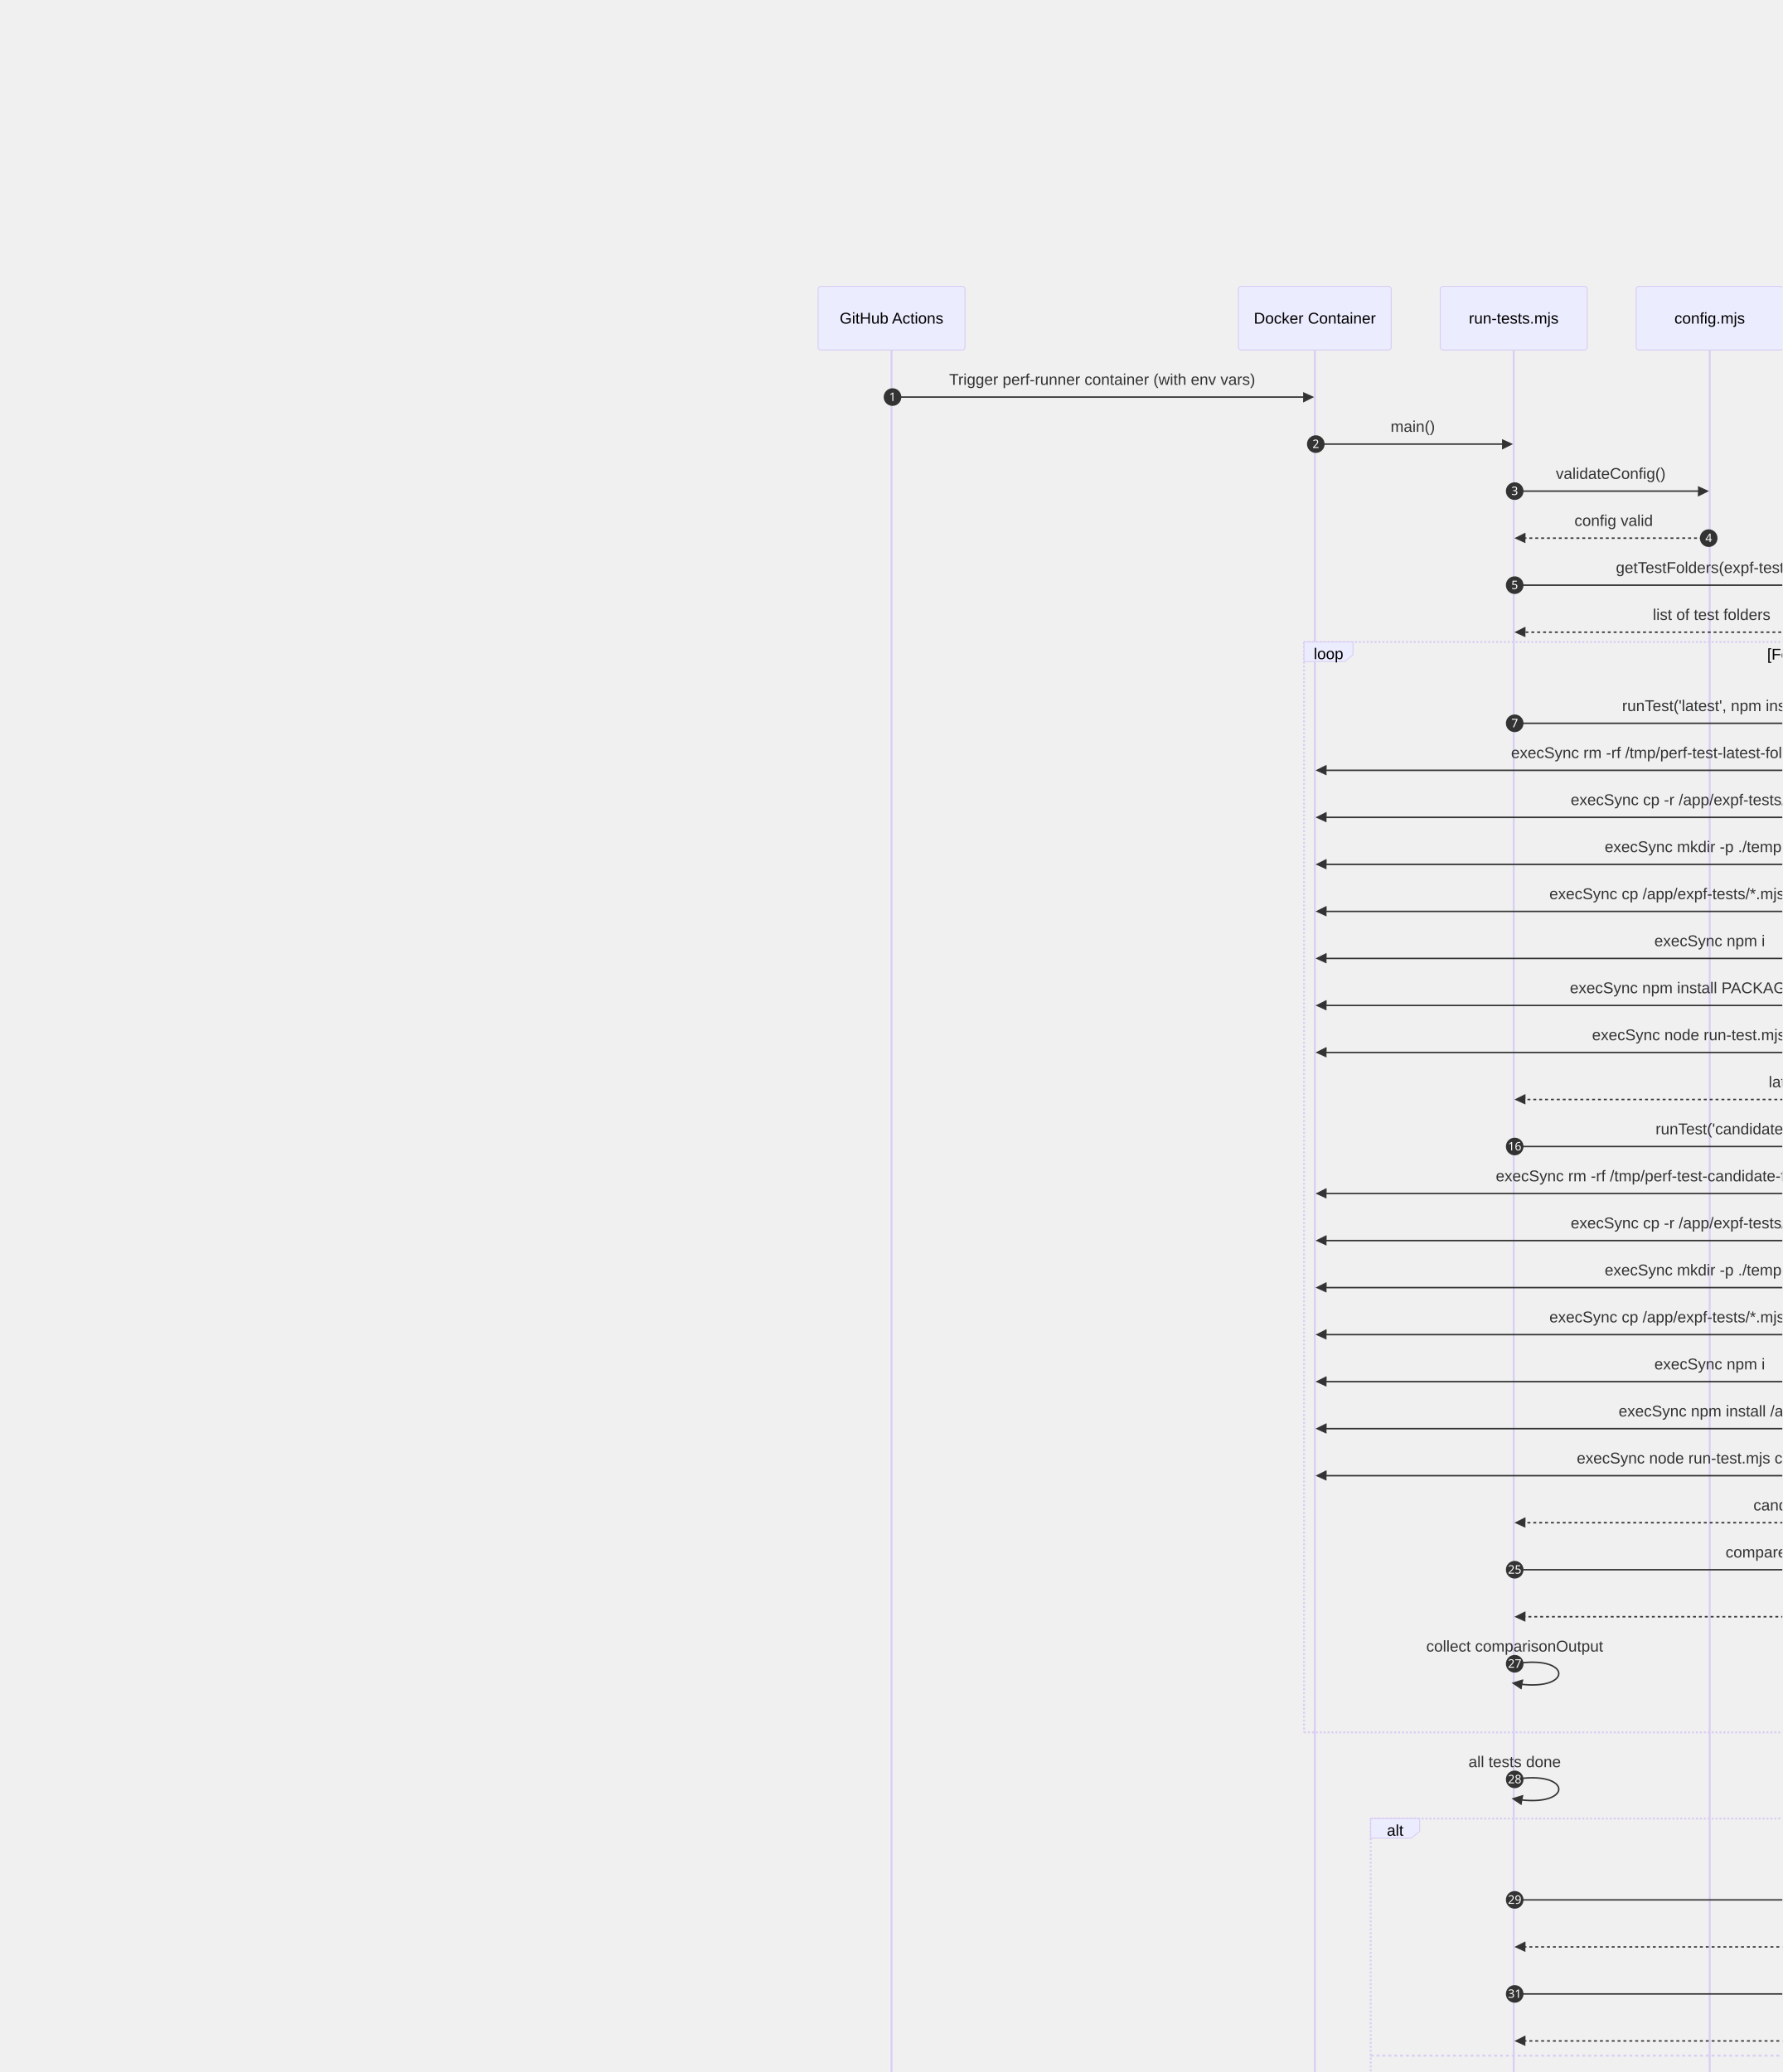
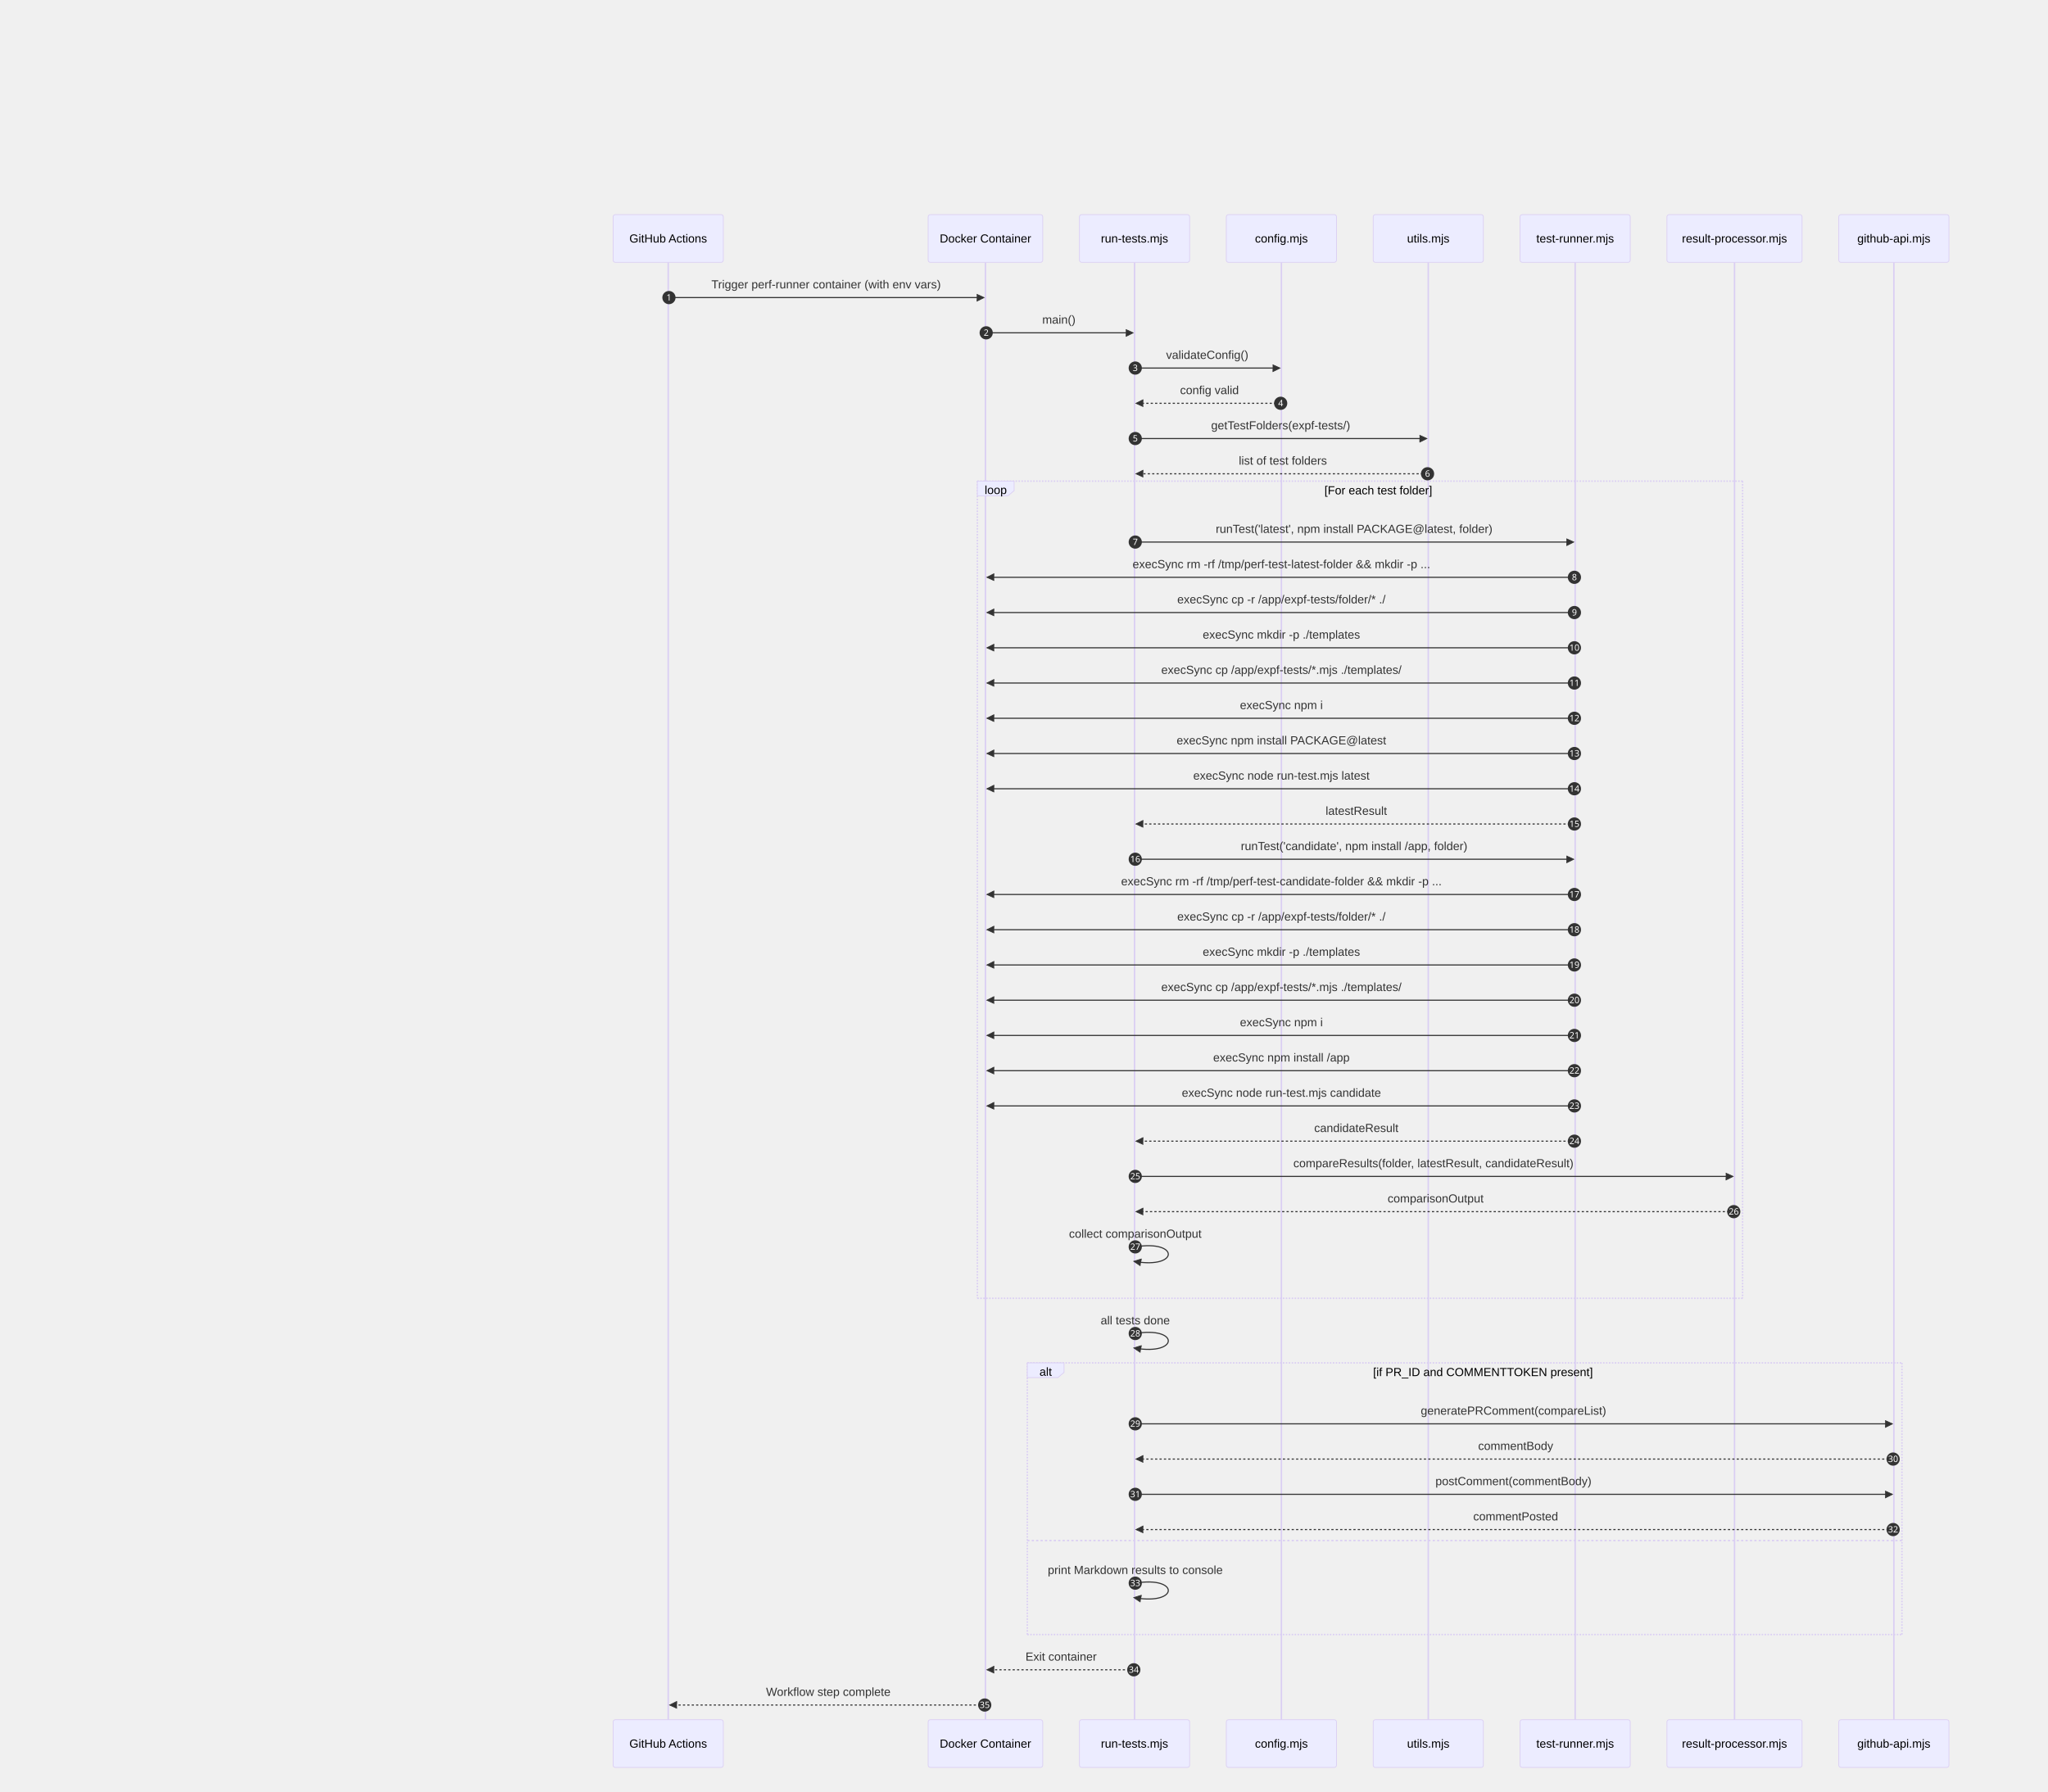
- <svg xmlns="http://www.w3.org/2000/svg" id="graph-15" width="100%" style="overflow: hidden; max-width: 100%; touch-action: none; user-select: none; -webkit-user-drag: none; -webkit-tap-highlight-color: rgba(0, 0, 0, 0);" role="graphics-document document" aria-roledescription="sequence" height="100%">
+ <svg xmlns="http://www.w3.org/2000/svg" id="graph-15" width="800px" style="overflow: hidden; max-width: 100%; touch-action: none; user-select: none; -webkit-user-drag: none; -webkit-tap-highlight-color: rgba(0, 0, 0, 0);" role="graphics-document document" aria-roledescription="sequence" height="700px">
  <defs>
    <symbol id="computer" width="24" height="24">
      <path transform="scale(.5)" d="M2 2v13h20v-13h-20zm18 11h-16v-9h16v9zm-10.228 6l.466-1h3.524l.467 1h-4.457zm14.228 3h-24l2-6h2.104l-1.33 4h18.45l-1.297-4h2.073l2 6zm-5-10h-14v-7h14v7z" />
    </symbol>
  </defs>
  <defs>
    <symbol id="database" fill-rule="evenodd" clip-rule="evenodd">
      <path transform="scale(.5)" d="M12.258.001l.256.004.255.005.253.008.251.01.249.012.247.015.246.016.242.019.241.02.239.023.236.024.233.027.231.028.229.031.225.032.223.034.22.036.217.038.214.04.211.041.208.043.205.045.201.046.198.048.194.05.191.051.187.053.183.054.18.056.175.057.172.059.168.06.163.061.16.063.155.064.15.066.074.033.073.033.071.034.07.034.069.035.068.035.067.035.066.035.064.036.064.036.062.036.06.036.06.037.058.037.058.037.055.038.055.038.053.038.052.038.051.039.05.039.048.039.047.039.045.04.044.04.043.04.041.04.04.041.039.041.037.041.036.041.034.041.033.042.032.042.03.042.029.042.027.042.026.043.024.043.023.043.021.043.02.043.018.044.017.043.015.044.013.044.012.044.011.045.009.044.007.045.006.045.004.045.002.045.001.045v17l-.001.045-.002.045-.004.045-.006.045-.007.045-.009.044-.011.045-.012.044-.013.044-.015.044-.017.043-.018.044-.02.043-.021.043-.023.043-.024.043-.026.043-.027.042-.029.042-.03.042-.032.042-.033.042-.034.041-.036.041-.037.041-.039.041-.04.041-.041.04-.043.04-.044.04-.045.04-.047.039-.048.039-.05.039-.051.039-.052.038-.053.038-.055.038-.055.038-.058.037-.058.037-.06.037-.06.036-.062.036-.064.036-.064.036-.066.035-.067.035-.068.035-.069.035-.07.034-.071.034-.073.033-.074.033-.15.066-.155.064-.16.063-.163.061-.168.06-.172.059-.175.057-.18.056-.183.054-.187.053-.191.051-.194.05-.198.048-.201.046-.205.045-.208.043-.211.041-.214.04-.217.038-.22.036-.223.034-.225.032-.229.031-.231.028-.233.027-.236.024-.239.023-.241.02-.242.019-.246.016-.247.015-.249.012-.251.01-.253.008-.255.005-.256.004-.258.001-.258-.001-.256-.004-.255-.005-.253-.008-.251-.01-.249-.012-.247-.015-.245-.016-.243-.019-.241-.02-.238-.023-.236-.024-.234-.027-.231-.028-.228-.031-.226-.032-.223-.034-.22-.036-.217-.038-.214-.04-.211-.041-.208-.043-.204-.045-.201-.046-.198-.048-.195-.05-.19-.051-.187-.053-.184-.054-.179-.056-.176-.057-.172-.059-.167-.06-.164-.061-.159-.063-.155-.064-.151-.066-.074-.033-.072-.033-.072-.034-.07-.034-.069-.035-.068-.035-.067-.035-.066-.035-.064-.036-.063-.036-.062-.036-.061-.036-.06-.037-.058-.037-.057-.037-.056-.038-.055-.038-.053-.038-.052-.038-.051-.039-.049-.039-.049-.039-.046-.039-.046-.04-.044-.04-.043-.04-.041-.04-.04-.041-.039-.041-.037-.041-.036-.041-.034-.041-.033-.042-.032-.042-.03-.042-.029-.042-.027-.042-.026-.043-.024-.043-.023-.043-.021-.043-.02-.043-.018-.044-.017-.043-.015-.044-.013-.044-.012-.044-.011-.045-.009-.044-.007-.045-.006-.045-.004-.045-.002-.045-.001-.045v-17l.001-.045.002-.045.004-.045.006-.045.007-.045.009-.044.011-.045.012-.044.013-.044.015-.044.017-.043.018-.044.02-.043.021-.043.023-.043.024-.043.026-.043.027-.042.029-.042.03-.042.032-.042.033-.042.034-.041.036-.041.037-.041.039-.041.04-.041.041-.04.043-.04.044-.04.046-.04.046-.039.049-.039.049-.039.051-.039.052-.038.053-.038.055-.038.056-.038.057-.037.058-.037.06-.037.061-.036.062-.036.063-.036.064-.036.066-.035.067-.035.068-.035.069-.035.07-.034.072-.034.072-.033.074-.033.151-.066.155-.064.159-.063.164-.061.167-.06.172-.059.176-.057.179-.056.184-.054.187-.053.19-.051.195-.05.198-.048.201-.046.204-.045.208-.043.211-.041.214-.04.217-.038.22-.036.223-.034.226-.032.228-.031.231-.028.234-.027.236-.024.238-.023.241-.02.243-.019.245-.016.247-.015.249-.012.251-.01.253-.008.255-.005.256-.004.258-.001.258.001zm-9.258 20.499v.01l.001.021.003.021.004.022.005.021.006.022.007.022.009.023.01.022.011.023.012.023.013.023.015.023.016.024.017.023.018.024.019.024.021.024.022.025.023.024.024.025.052.049.056.05.061.051.066.051.07.051.075.051.079.052.084.052.088.052.092.052.097.052.102.051.105.052.11.052.114.051.119.051.123.051.127.05.131.05.135.05.139.048.144.049.147.047.152.047.155.047.16.045.163.045.167.043.171.043.176.041.178.041.183.039.187.039.19.037.194.035.197.035.202.033.204.031.209.03.212.029.216.027.219.025.222.024.226.021.23.02.233.018.236.016.24.015.243.012.246.01.249.008.253.005.256.004.259.001.26-.001.257-.004.254-.005.25-.008.247-.011.244-.012.241-.014.237-.016.233-.018.231-.021.226-.021.224-.024.22-.026.216-.027.212-.028.21-.031.205-.031.202-.034.198-.034.194-.036.191-.037.187-.039.183-.04.179-.04.175-.042.172-.043.168-.044.163-.045.16-.046.155-.046.152-.047.148-.048.143-.049.139-.049.136-.05.131-.05.126-.05.123-.051.118-.052.114-.051.11-.052.106-.052.101-.052.096-.052.092-.052.088-.053.083-.051.079-.052.074-.052.07-.051.065-.051.06-.051.056-.05.051-.05.023-.024.023-.025.021-.024.02-.024.019-.024.018-.024.017-.024.015-.023.014-.024.013-.023.012-.023.01-.023.01-.022.008-.022.006-.022.006-.022.004-.022.004-.021.001-.021.001-.021v-4.127l-.077.055-.08.053-.083.054-.085.053-.087.052-.09.052-.093.051-.095.05-.097.05-.1.049-.102.049-.105.048-.106.047-.109.047-.111.046-.114.045-.115.045-.118.044-.12.043-.122.042-.124.042-.126.041-.128.04-.13.04-.132.038-.134.038-.135.037-.138.037-.139.035-.142.035-.143.034-.144.033-.147.032-.148.031-.15.03-.151.03-.153.029-.154.027-.156.027-.158.026-.159.025-.161.024-.162.023-.163.022-.165.021-.166.02-.167.019-.169.018-.169.017-.171.016-.173.015-.173.014-.175.013-.175.012-.177.011-.178.01-.179.008-.179.008-.181.006-.182.005-.182.004-.184.003-.184.002h-.37l-.184-.002-.184-.003-.182-.004-.182-.005-.181-.006-.179-.008-.179-.008-.178-.01-.176-.011-.176-.012-.175-.013-.173-.014-.172-.015-.171-.016-.17-.017-.169-.018-.167-.019-.166-.02-.165-.021-.163-.022-.162-.023-.161-.024-.159-.025-.157-.026-.156-.027-.155-.027-.153-.029-.151-.03-.15-.03-.148-.031-.146-.032-.145-.033-.143-.034-.141-.035-.14-.035-.137-.037-.136-.037-.134-.038-.132-.038-.13-.04-.128-.04-.126-.041-.124-.042-.122-.042-.12-.044-.117-.043-.116-.045-.113-.045-.112-.046-.109-.047-.106-.047-.105-.048-.102-.049-.1-.049-.097-.05-.095-.05-.093-.052-.09-.051-.087-.052-.085-.053-.083-.054-.08-.054-.077-.054v4.127zm0-5.654v.011l.001.021.003.021.004.021.005.022.006.022.007.022.009.022.01.022.011.023.012.023.013.023.015.024.016.023.017.024.018.024.019.024.021.024.022.024.023.025.024.024.052.05.056.05.061.05.066.051.07.051.075.052.079.051.084.052.088.052.092.052.097.052.102.052.105.052.11.051.114.051.119.052.123.05.127.051.131.05.135.049.139.049.144.048.147.048.152.047.155.046.16.045.163.045.167.044.171.042.176.042.178.04.183.04.187.038.19.037.194.036.197.034.202.033.204.032.209.03.212.028.216.027.219.025.222.024.226.022.23.02.233.018.236.016.24.014.243.012.246.01.249.008.253.006.256.003.259.001.26-.001.257-.003.254-.006.25-.008.247-.01.244-.012.241-.015.237-.016.233-.018.231-.02.226-.022.224-.024.22-.025.216-.027.212-.029.21-.03.205-.032.202-.033.198-.035.194-.036.191-.037.187-.039.183-.039.179-.041.175-.042.172-.043.168-.044.163-.045.16-.045.155-.047.152-.047.148-.048.143-.048.139-.05.136-.049.131-.05.126-.051.123-.051.118-.051.114-.052.11-.052.106-.052.101-.052.096-.052.092-.052.088-.052.083-.052.079-.052.074-.051.07-.052.065-.051.06-.05.056-.051.051-.049.023-.025.023-.024.021-.025.02-.024.019-.024.018-.024.017-.024.015-.023.014-.023.013-.024.012-.022.01-.023.01-.023.008-.022.006-.022.006-.022.004-.021.004-.022.001-.021.001-.021v-4.139l-.077.054-.08.054-.083.054-.085.052-.087.053-.09.051-.093.051-.095.051-.097.05-.1.049-.102.049-.105.048-.106.047-.109.047-.111.046-.114.045-.115.044-.118.044-.12.044-.122.042-.124.042-.126.041-.128.04-.13.039-.132.039-.134.038-.135.037-.138.036-.139.036-.142.035-.143.033-.144.033-.147.033-.148.031-.15.03-.151.03-.153.028-.154.028-.156.027-.158.026-.159.025-.161.024-.162.023-.163.022-.165.021-.166.02-.167.019-.169.018-.169.017-.171.016-.173.015-.173.014-.175.013-.175.012-.177.011-.178.009-.179.009-.179.007-.181.007-.182.005-.182.004-.184.003-.184.002h-.37l-.184-.002-.184-.003-.182-.004-.182-.005-.181-.007-.179-.007-.179-.009-.178-.009-.176-.011-.176-.012-.175-.013-.173-.014-.172-.015-.171-.016-.17-.017-.169-.018-.167-.019-.166-.02-.165-.021-.163-.022-.162-.023-.161-.024-.159-.025-.157-.026-.156-.027-.155-.028-.153-.028-.151-.03-.15-.03-.148-.031-.146-.033-.145-.033-.143-.033-.141-.035-.14-.036-.137-.036-.136-.037-.134-.038-.132-.039-.13-.039-.128-.04-.126-.041-.124-.042-.122-.043-.12-.043-.117-.044-.116-.044-.113-.046-.112-.046-.109-.046-.106-.047-.105-.048-.102-.049-.1-.049-.097-.05-.095-.051-.093-.051-.09-.051-.087-.053-.085-.052-.083-.054-.08-.054-.077-.054v4.139zm0-5.666v.011l.001.02.003.022.004.021.005.022.006.021.007.022.009.023.01.022.011.023.012.023.013.023.015.023.016.024.017.024.018.023.019.024.021.025.022.024.023.024.024.025.052.05.056.05.061.05.066.051.07.051.075.052.079.051.084.052.088.052.092.052.097.052.102.052.105.051.11.052.114.051.119.051.123.051.127.05.131.05.135.05.139.049.144.048.147.048.152.047.155.046.16.045.163.045.167.043.171.043.176.042.178.04.183.04.187.038.19.037.194.036.197.034.202.033.204.032.209.03.212.028.216.027.219.025.222.024.226.021.23.02.233.018.236.017.24.014.243.012.246.01.249.008.253.006.256.003.259.001.26-.001.257-.003.254-.006.25-.008.247-.01.244-.013.241-.014.237-.016.233-.018.231-.02.226-.022.224-.024.22-.025.216-.027.212-.029.21-.03.205-.032.202-.033.198-.035.194-.036.191-.037.187-.039.183-.039.179-.041.175-.042.172-.043.168-.044.163-.045.16-.045.155-.047.152-.047.148-.048.143-.049.139-.049.136-.049.131-.051.126-.05.123-.051.118-.052.114-.051.11-.052.106-.052.101-.052.096-.052.092-.052.088-.052.083-.052.079-.052.074-.052.07-.051.065-.051.06-.051.056-.05.051-.049.023-.025.023-.025.021-.024.02-.024.019-.024.018-.024.017-.024.015-.023.014-.024.013-.023.012-.023.01-.022.01-.023.008-.022.006-.022.006-.022.004-.022.004-.021.001-.021.001-.021v-4.153l-.077.054-.08.054-.083.053-.085.053-.087.053-.09.051-.093.051-.095.051-.097.05-.1.049-.102.048-.105.048-.106.048-.109.046-.111.046-.114.046-.115.044-.118.044-.12.043-.122.043-.124.042-.126.041-.128.04-.13.039-.132.039-.134.038-.135.037-.138.036-.139.036-.142.034-.143.034-.144.033-.147.032-.148.032-.15.03-.151.03-.153.028-.154.028-.156.027-.158.026-.159.024-.161.024-.162.023-.163.023-.165.021-.166.02-.167.019-.169.018-.169.017-.171.016-.173.015-.173.014-.175.013-.175.012-.177.01-.178.01-.179.009-.179.007-.181.006-.182.006-.182.004-.184.003-.184.001-.185.001-.185-.001-.184-.001-.184-.003-.182-.004-.182-.006-.181-.006-.179-.007-.179-.009-.178-.01-.176-.01-.176-.012-.175-.013-.173-.014-.172-.015-.171-.016-.17-.017-.169-.018-.167-.019-.166-.02-.165-.021-.163-.023-.162-.023-.161-.024-.159-.024-.157-.026-.156-.027-.155-.028-.153-.028-.151-.03-.15-.03-.148-.032-.146-.032-.145-.033-.143-.034-.141-.034-.14-.036-.137-.036-.136-.037-.134-.038-.132-.039-.13-.039-.128-.041-.126-.041-.124-.041-.122-.043-.12-.043-.117-.044-.116-.044-.113-.046-.112-.046-.109-.046-.106-.048-.105-.048-.102-.048-.1-.05-.097-.049-.095-.051-.093-.051-.09-.052-.087-.052-.085-.053-.083-.053-.08-.054-.077-.054v4.153zm8.74-8.179l-.257.004-.254.005-.25.008-.247.011-.244.012-.241.014-.237.016-.233.018-.231.021-.226.022-.224.023-.22.026-.216.027-.212.028-.21.031-.205.032-.202.033-.198.034-.194.036-.191.038-.187.038-.183.04-.179.041-.175.042-.172.043-.168.043-.163.045-.16.046-.155.046-.152.048-.148.048-.143.048-.139.049-.136.05-.131.05-.126.051-.123.051-.118.051-.114.052-.11.052-.106.052-.101.052-.096.052-.092.052-.088.052-.083.052-.079.052-.074.051-.07.052-.065.051-.06.05-.056.05-.051.05-.023.025-.023.024-.021.024-.02.025-.019.024-.018.024-.017.023-.015.024-.014.023-.013.023-.012.023-.01.023-.01.022-.008.022-.006.023-.006.021-.004.022-.004.021-.001.021-.001.021.001.021.001.021.004.021.004.022.006.021.006.023.008.022.01.022.01.023.012.023.013.023.014.023.015.024.017.023.018.024.019.024.02.025.021.024.023.024.023.025.051.05.056.05.06.05.065.051.07.052.074.051.079.052.083.052.088.052.092.052.096.052.101.052.106.052.11.052.114.052.118.051.123.051.126.051.131.05.136.05.139.049.143.048.148.048.152.048.155.046.16.046.163.045.168.043.172.043.175.042.179.041.183.04.187.038.191.038.194.036.198.034.202.033.205.032.21.031.212.028.216.027.22.026.224.023.226.022.231.021.233.018.237.016.241.014.244.012.247.011.25.008.254.005.257.004.26.001.26-.001.257-.004.254-.005.25-.008.247-.011.244-.012.241-.014.237-.016.233-.018.231-.021.226-.022.224-.023.22-.026.216-.027.212-.028.21-.031.205-.032.202-.033.198-.034.194-.036.191-.038.187-.038.183-.04.179-.041.175-.042.172-.043.168-.043.163-.045.16-.046.155-.046.152-.048.148-.048.143-.048.139-.049.136-.05.131-.05.126-.051.123-.051.118-.051.114-.052.11-.052.106-.052.101-.052.096-.052.092-.052.088-.052.083-.052.079-.052.074-.051.07-.052.065-.051.06-.05.056-.05.051-.05.023-.025.023-.024.021-.024.02-.025.019-.024.018-.024.017-.023.015-.024.014-.023.013-.023.012-.023.01-.023.01-.022.008-.022.006-.023.006-.021.004-.022.004-.021.001-.021.001-.021-.001-.021-.001-.021-.004-.021-.004-.022-.006-.021-.006-.023-.008-.022-.01-.022-.01-.023-.012-.023-.013-.023-.014-.023-.015-.024-.017-.023-.018-.024-.019-.024-.02-.025-.021-.024-.023-.024-.023-.025-.051-.05-.056-.05-.06-.05-.065-.051-.07-.052-.074-.051-.079-.052-.083-.052-.088-.052-.092-.052-.096-.052-.101-.052-.106-.052-.11-.052-.114-.052-.118-.051-.123-.051-.126-.051-.131-.05-.136-.05-.139-.049-.143-.048-.148-.048-.152-.048-.155-.046-.16-.046-.163-.045-.168-.043-.172-.043-.175-.042-.179-.041-.183-.04-.187-.038-.191-.038-.194-.036-.198-.034-.202-.033-.205-.032-.21-.031-.212-.028-.216-.027-.22-.026-.224-.023-.226-.022-.231-.021-.233-.018-.237-.016-.241-.014-.244-.012-.247-.011-.25-.008-.254-.005-.257-.004-.26-.001-.26.001z" />
    </symbol>
  </defs>
  <defs>
    <symbol id="clock" width="24" height="24">
      <path transform="scale(.5)" d="M12 2c5.514 0 10 4.486 10 10s-4.486 10-10 10-10-4.486-10-10 4.486-10 10-10zm0-2c-6.627 0-12 5.373-12 12s5.373 12 12 12 12-5.373 12-12-5.373-12-12-12zm5.848 12.459c.202.038.202.333.001.372-1.907.361-6.045 1.111-6.547 1.111-.719 0-1.301-.582-1.301-1.301 0-.512.77-5.447 1.125-7.445.034-.192.312-.181.343.014l.985 6.238 5.394 1.011z" />
    </symbol>
  </defs>
  <defs>
    <marker id="arrowhead" refX="7.9" refY="5" markerUnits="userSpaceOnUse" markerWidth="12" markerHeight="12" orient="auto-start-reverse">
      <path d="M -1 0 L 10 5 L 0 10 z" />
    </marker>
  </defs>
  <defs>
    <marker id="crosshead" markerWidth="15" markerHeight="8" orient="auto" refX="4" refY="4.5">
      <path fill="none" stroke="#000000" stroke-width="1pt" d="M 1,2 L 6,7 M 6,2 L 1,7" style="stroke-dasharray: 0, 0;" />
    </marker>
  </defs>
  <defs>
    <marker id="filled-head" refX="15.5" refY="7" markerWidth="20" markerHeight="28" orient="auto">
      <path d="M 18,7 L9,13 L14,7 L9,1 Z" />
    </marker>
  </defs>
  <defs>
    <marker id="sequencenumber" refX="15" refY="15" markerWidth="60" markerHeight="40" orient="auto">
      <circle cx="15" cy="15" r="6" />
    </marker>
  </defs>
  <g id="viewport-20250723105757378" class="svg-pan-zoom_viewport" transform="matrix(0.2868607,0,0,0.2868607,239.5051,83.85189)" style="transform: matrix(0.286861, 0, 0, 0.286861, 239.505, 83.8519);">
    <g>
      <rect x="1669" y="2050" fill="#eaeaea" stroke="#666" width="150" height="65" name="githubAPI" rx="3" ry="3" class="actor actor-bottom" />
      <text x="1744" y="2082.5" dominant-baseline="central" alignment-baseline="central" class="actor actor-box" style="text-anchor: middle; font-size: 16px; font-weight: 400;">
        <tspan x="1744" dy="0">github-api.mjs</tspan>
      </text>
    </g>
    <g>
      <rect x="1435" y="2050" fill="#eaeaea" stroke="#666" width="184" height="65" name="resultProc" rx="3" ry="3" class="actor actor-bottom" />
      <text x="1527" y="2082.5" dominant-baseline="central" alignment-baseline="central" class="actor actor-box" style="text-anchor: middle; font-size: 16px; font-weight: 400;">
        <tspan x="1527" dy="0">result-processor.mjs</tspan>
      </text>
    </g>
    <g>
      <rect x="1235" y="2050" fill="#eaeaea" stroke="#666" width="150" height="65" name="testRunner" rx="3" ry="3" class="actor actor-bottom" />
      <text x="1310" y="2082.5" dominant-baseline="central" alignment-baseline="central" class="actor actor-box" style="text-anchor: middle; font-size: 16px; font-weight: 400;">
        <tspan x="1310" dy="0">test-runner.mjs</tspan>
      </text>
    </g>
    <g>
      <rect x="1035" y="2050" fill="#eaeaea" stroke="#666" width="150" height="65" name="utils" rx="3" ry="3" class="actor actor-bottom" />
      <text x="1110" y="2082.5" dominant-baseline="central" alignment-baseline="central" class="actor actor-box" style="text-anchor: middle; font-size: 16px; font-weight: 400;">
        <tspan x="1110" dy="0">utils.mjs</tspan>
      </text>
    </g>
    <g>
      <rect x="835" y="2050" fill="#eaeaea" stroke="#666" width="150" height="65" name="config" rx="3" ry="3" class="actor actor-bottom" />
      <text x="910" y="2082.5" dominant-baseline="central" alignment-baseline="central" class="actor actor-box" style="text-anchor: middle; font-size: 16px; font-weight: 400;">
        <tspan x="910" dy="0">config.mjs</tspan>
      </text>
    </g>
    <g>
      <rect x="635" y="2050" fill="#eaeaea" stroke="#666" width="150" height="65" name="runTests" rx="3" ry="3" class="actor actor-bottom" />
      <text x="710" y="2082.5" dominant-baseline="central" alignment-baseline="central" class="actor actor-box" style="text-anchor: middle; font-size: 16px; font-weight: 400;">
        <tspan x="710" dy="0">run-tests.mjs</tspan>
      </text>
    </g>
    <g>
      <rect x="429" y="2050" fill="#eaeaea" stroke="#666" width="156" height="65" name="Docker" rx="3" ry="3" class="actor actor-bottom" />
      <text x="507" y="2082.5" dominant-baseline="central" alignment-baseline="central" class="actor actor-box" style="text-anchor: middle; font-size: 16px; font-weight: 400;">
        <tspan x="507" dy="0">Docker Container</tspan>
      </text>
    </g>
    <g>
      <rect x="0" y="2050" fill="#eaeaea" stroke="#666" width="150" height="65" name="GH" rx="3" ry="3" class="actor actor-bottom" />
      <text x="75" y="2082.5" dominant-baseline="central" alignment-baseline="central" class="actor actor-box" style="text-anchor: middle; font-size: 16px; font-weight: 400;">
        <tspan x="75" dy="0">GitHub Actions</tspan>
      </text>
    </g>
    <g>
      <line id="actor9" x1="1744" y1="65" x2="1744" y2="2050" class="actor-line 200" stroke-width="0.5px" stroke="#999" name="githubAPI" />
      <g id="root-9">
        <rect x="1669" y="0" fill="#eaeaea" stroke="#666" width="150" height="65" name="githubAPI" rx="3" ry="3" class="actor actor-top" />
        <text x="1744" y="32.5" dominant-baseline="central" alignment-baseline="central" class="actor actor-box" style="text-anchor: middle; font-size: 16px; font-weight: 400;">
          <tspan x="1744" dy="0">github-api.mjs</tspan>
        </text>
      </g>
    </g>
    <g>
      <line id="actor8" x1="1527" y1="65" x2="1527" y2="2050" class="actor-line 200" stroke-width="0.5px" stroke="#999" name="resultProc" />
      <g id="root-8">
        <rect x="1435" y="0" fill="#eaeaea" stroke="#666" width="184" height="65" name="resultProc" rx="3" ry="3" class="actor actor-top" />
        <text x="1527" y="32.5" dominant-baseline="central" alignment-baseline="central" class="actor actor-box" style="text-anchor: middle; font-size: 16px; font-weight: 400;">
          <tspan x="1527" dy="0">result-processor.mjs</tspan>
        </text>
      </g>
    </g>
    <g>
      <line id="actor7" x1="1310" y1="65" x2="1310" y2="2050" class="actor-line 200" stroke-width="0.5px" stroke="#999" name="testRunner" />
      <g id="root-7">
        <rect x="1235" y="0" fill="#eaeaea" stroke="#666" width="150" height="65" name="testRunner" rx="3" ry="3" class="actor actor-top" />
        <text x="1310" y="32.5" dominant-baseline="central" alignment-baseline="central" class="actor actor-box" style="text-anchor: middle; font-size: 16px; font-weight: 400;">
          <tspan x="1310" dy="0">test-runner.mjs</tspan>
        </text>
      </g>
    </g>
    <g>
      <line id="actor6" x1="1110" y1="65" x2="1110" y2="2050" class="actor-line 200" stroke-width="0.5px" stroke="#999" name="utils" />
      <g id="root-6">
        <rect x="1035" y="0" fill="#eaeaea" stroke="#666" width="150" height="65" name="utils" rx="3" ry="3" class="actor actor-top" />
        <text x="1110" y="32.5" dominant-baseline="central" alignment-baseline="central" class="actor actor-box" style="text-anchor: middle; font-size: 16px; font-weight: 400;">
          <tspan x="1110" dy="0">utils.mjs</tspan>
        </text>
      </g>
    </g>
    <g>
      <line id="actor5" x1="910" y1="65" x2="910" y2="2050" class="actor-line 200" stroke-width="0.5px" stroke="#999" name="config" />
      <g id="root-5">
        <rect x="835" y="0" fill="#eaeaea" stroke="#666" width="150" height="65" name="config" rx="3" ry="3" class="actor actor-top" />
        <text x="910" y="32.5" dominant-baseline="central" alignment-baseline="central" class="actor actor-box" style="text-anchor: middle; font-size: 16px; font-weight: 400;">
          <tspan x="910" dy="0">config.mjs</tspan>
        </text>
      </g>
    </g>
    <g>
      <line id="actor4" x1="710" y1="65" x2="710" y2="2050" class="actor-line 200" stroke-width="0.5px" stroke="#999" name="runTests" />
      <g id="root-4">
        <rect x="635" y="0" fill="#eaeaea" stroke="#666" width="150" height="65" name="runTests" rx="3" ry="3" class="actor actor-top" />
        <text x="710" y="32.5" dominant-baseline="central" alignment-baseline="central" class="actor actor-box" style="text-anchor: middle; font-size: 16px; font-weight: 400;">
          <tspan x="710" dy="0">run-tests.mjs</tspan>
        </text>
      </g>
    </g>
    <g>
      <line id="actor3" x1="507" y1="65" x2="507" y2="2050" class="actor-line 200" stroke-width="0.5px" stroke="#999" name="Docker" />
      <g id="root-3">
        <rect x="429" y="0" fill="#eaeaea" stroke="#666" width="156" height="65" name="Docker" rx="3" ry="3" class="actor actor-top" />
        <text x="507" y="32.5" dominant-baseline="central" alignment-baseline="central" class="actor actor-box" style="text-anchor: middle; font-size: 16px; font-weight: 400;">
          <tspan x="507" dy="0">Docker Container</tspan>
        </text>
      </g>
    </g>
    <g>
      <line id="actor2" x1="75" y1="65" x2="75" y2="2050" class="actor-line 200" stroke-width="0.5px" stroke="#999" name="GH" />
      <g id="root-2">
        <rect x="0" y="0" fill="#eaeaea" stroke="#666" width="150" height="65" name="GH" rx="3" ry="3" class="actor actor-top" />
        <text x="75" y="32.5" dominant-baseline="central" alignment-baseline="central" class="actor actor-box" style="text-anchor: middle; font-size: 16px; font-weight: 400;">
          <tspan x="75" dy="0">GitHub Actions</tspan>
        </text>
      </g>
    </g>
    <style>#graph-15{font-family:"trebuchet ms",verdana,arial,sans-serif;font-size:16px;fill:#333;}@keyframes edge-animation-frame{from{stroke-dashoffset:0;}}@keyframes dash{to{stroke-dashoffset:0;}}#graph-15 .edge-animation-slow{stroke-dasharray:9,5!important;stroke-dashoffset:900;animation:dash 50s linear infinite;stroke-linecap:round;}#graph-15 .edge-animation-fast{stroke-dasharray:9,5!important;stroke-dashoffset:900;animation:dash 20s linear infinite;stroke-linecap:round;}#graph-15 .error-icon{fill:#552222;}#graph-15 .error-text{fill:#552222;stroke:#552222;}#graph-15 .edge-thickness-normal{stroke-width:1px;}#graph-15 .edge-thickness-thick{stroke-width:3.5px;}#graph-15 .edge-pattern-solid{stroke-dasharray:0;}#graph-15 .edge-thickness-invisible{stroke-width:0;fill:none;}#graph-15 .edge-pattern-dashed{stroke-dasharray:3;}#graph-15 .edge-pattern-dotted{stroke-dasharray:2;}#graph-15 .marker{fill:#333333;stroke:#333333;}#graph-15 .marker.cross{stroke:#333333;}#graph-15 svg{font-family:"trebuchet ms",verdana,arial,sans-serif;font-size:16px;}#graph-15 p{margin:0;}#graph-15 .actor{stroke:hsl(259.626, 59.777%, 87.902%);fill:#ECECFF;}#graph-15 text.actor&gt;tspan{fill:black;stroke:none;}#graph-15 .actor-line{stroke:hsl(259.626, 59.777%, 87.902%);}#graph-15 .messageLine0{stroke-width:1.5;stroke-dasharray:none;stroke:#333;}#graph-15 .messageLine1{stroke-width:1.5;stroke-dasharray:2,2;stroke:#333;}#graph-15 #arrowhead path{fill:#333;stroke:#333;}#graph-15 .sequenceNumber{fill:white;}#graph-15 #sequencenumber{fill:#333;}#graph-15 #crosshead path{fill:#333;stroke:#333;}#graph-15 .messageText{fill:#333;stroke:none;}#graph-15 .labelBox{stroke:hsl(259.626, 59.777%, 87.902%);fill:#ECECFF;}#graph-15 .labelText,#graph-15 .labelText&gt;tspan{fill:black;stroke:none;}#graph-15 .loopText,#graph-15 .loopText&gt;tspan{fill:black;stroke:none;}#graph-15 .loopLine{stroke-width:2px;stroke-dasharray:2,2;stroke:hsl(259.626, 59.777%, 87.902%);fill:hsl(259.626, 59.777%, 87.902%);}#graph-15 .note{stroke:#aaaa33;fill:#fff5ad;}#graph-15 .noteText,#graph-15 .noteText&gt;tspan{fill:black;stroke:none;}#graph-15 .activation0{fill:#f4f4f4;stroke:#666;}#graph-15 .activation1{fill:#f4f4f4;stroke:#666;}#graph-15 .activation2{fill:#f4f4f4;stroke:#666;}#graph-15 .actorPopupMenu{position:absolute;}#graph-15 .actorPopupMenuPanel{position:absolute;fill:#ECECFF;box-shadow:0px 8px 16px 0px rgba(0,0,0,0.2);filter:drop-shadow(3px 5px 2px rgb(0 0 0 / 0.4));}#graph-15 .actor-man line{stroke:hsl(259.626, 59.777%, 87.902%);fill:#ECECFF;}#graph-15 .actor-man circle,#graph-15 line{stroke:hsl(259.626, 59.777%, 87.902%);fill:#ECECFF;stroke-width:2px;}#graph-15 :root{--mermaid-font-family:"trebuchet ms",verdana,arial,sans-serif;}</style>
    <g />
    <g>
      <line x1="496" y1="363" x2="1538" y2="363" class="loopLine" />
      <line x1="1538" y1="363" x2="1538" y2="1476" class="loopLine" />
      <line x1="496" y1="1476" x2="1538" y2="1476" class="loopLine" />
      <line x1="496" y1="363" x2="496" y2="1476" class="loopLine" />
      <polygon points="496,363 546,363 546,376 537.6,383 496,383" class="labelBox" />
      <text x="521" y="376" text-anchor="middle" dominant-baseline="middle" alignment-baseline="middle" class="labelText" style="font-size: 16px; font-weight: 400;">loop</text>
      <text x="1042" y="381" text-anchor="middle" class="loopText" style="font-size: 16px; font-weight: 400;">
        <tspan x="1042">[For each test folder]</tspan>
      </text>
    </g>
    <g>
      <line x1="564" y1="1564" x2="1755" y2="1564" class="loopLine" />
      <line x1="1755" y1="1564" x2="1755" y2="1934" class="loopLine" />
      <line x1="564" y1="1934" x2="1755" y2="1934" class="loopLine" />
      <line x1="564" y1="1564" x2="564" y2="1934" class="loopLine" />
      <line x1="564" y1="1806" x2="1755" y2="1806" class="loopLine" style="stroke-dasharray: 3, 3;" />
      <polygon points="564,1564 614,1564 614,1577 605.6,1584 564,1584" class="labelBox" />
      <text x="589" y="1577" text-anchor="middle" dominant-baseline="middle" alignment-baseline="middle" class="labelText" style="font-size: 16px; font-weight: 400;">alt</text>
      <text x="1184.5" y="1582" text-anchor="middle" class="loopText" style="font-size: 16px; font-weight: 400;">
        <tspan x="1184.5">[if PR_ID and COMMENTTOKEN present]</tspan>
      </text>
    </g>
    <text x="290" y="80" text-anchor="middle" dominant-baseline="middle" alignment-baseline="middle" class="messageText" dy="1em" style="font-size: 16px; font-weight: 400;">Trigger perf-runner container (with env vars)</text>
    <line x1="76" y1="113" x2="503" y2="113" class="messageLine0" stroke-width="2" stroke="none" marker-end="url(#arrowhead)" marker-start="url(#sequencenumber)" style="fill: none;" />
    <text x="76" y="117" font-family="sans-serif" font-size="12px" text-anchor="middle" class="sequenceNumber">1</text>
    <text x="607" y="128" text-anchor="middle" dominant-baseline="middle" alignment-baseline="middle" class="messageText" dy="1em" style="font-size: 16px; font-weight: 400;">main()</text>
    <line x1="508" y1="161" x2="706" y2="161" class="messageLine0" stroke-width="2" stroke="none" marker-end="url(#arrowhead)" marker-start="url(#sequencenumber)" style="fill: none;" />
    <text x="508" y="165" font-family="sans-serif" font-size="12px" text-anchor="middle" class="sequenceNumber">2</text>
    <text x="809" y="176" text-anchor="middle" dominant-baseline="middle" alignment-baseline="middle" class="messageText" dy="1em" style="font-size: 16px; font-weight: 400;">validateConfig()</text>
    <line x1="711" y1="209" x2="906" y2="209" class="messageLine0" stroke-width="2" stroke="none" marker-end="url(#arrowhead)" marker-start="url(#sequencenumber)" style="fill: none;" />
    <text x="711" y="213" font-family="sans-serif" font-size="12px" text-anchor="middle" class="sequenceNumber">3</text>
    <text x="812" y="224" text-anchor="middle" dominant-baseline="middle" alignment-baseline="middle" class="messageText" dy="1em" style="font-size: 16px; font-weight: 400;">config valid</text>
    <line x1="909" y1="257" x2="714" y2="257" class="messageLine1" stroke-width="2" stroke="none" marker-end="url(#arrowhead)" marker-start="url(#sequencenumber)" style="stroke-dasharray: 3, 3; fill: none;" />
    <text x="909" y="261" font-family="sans-serif" font-size="12px" text-anchor="middle" class="sequenceNumber">4</text>
    <text x="909" y="272" text-anchor="middle" dominant-baseline="middle" alignment-baseline="middle" class="messageText" dy="1em" style="font-size: 16px; font-weight: 400;">getTestFolders(expf-tests/)</text>
    <line x1="711" y1="305" x2="1106" y2="305" class="messageLine0" stroke-width="2" stroke="none" marker-end="url(#arrowhead)" marker-start="url(#sequencenumber)" style="fill: none;" />
    <text x="711" y="309" font-family="sans-serif" font-size="12px" text-anchor="middle" class="sequenceNumber">5</text>
    <text x="912" y="320" text-anchor="middle" dominant-baseline="middle" alignment-baseline="middle" class="messageText" dy="1em" style="font-size: 16px; font-weight: 400;">list of test folders</text>
    <line x1="1109" y1="353" x2="714" y2="353" class="messageLine1" stroke-width="2" stroke="none" marker-end="url(#arrowhead)" marker-start="url(#sequencenumber)" style="stroke-dasharray: 3, 3; fill: none;" />
    <text x="1109" y="357" font-family="sans-serif" font-size="12px" text-anchor="middle" class="sequenceNumber">6</text>
    <text x="1009" y="413" text-anchor="middle" dominant-baseline="middle" alignment-baseline="middle" class="messageText" dy="1em" style="font-size: 16px; font-weight: 400;">runTest('latest', npm install PACKAGE@latest, folder)</text>
    <line x1="711" y1="446" x2="1306" y2="446" class="messageLine0" stroke-width="2" stroke="none" marker-end="url(#arrowhead)" marker-start="url(#sequencenumber)" style="fill: none;" />
    <text x="711" y="450" font-family="sans-serif" font-size="12px" text-anchor="middle" class="sequenceNumber">7</text>
    <text x="910" y="461" text-anchor="middle" dominant-baseline="middle" alignment-baseline="middle" class="messageText" dy="1em" style="font-size: 16px; font-weight: 400;">execSync rm -rf /tmp/perf-test-latest-folder &amp;&amp; mkdir -p ...</text>
    <line x1="1309" y1="494" x2="511" y2="494" class="messageLine0" stroke-width="2" stroke="none" marker-end="url(#arrowhead)" marker-start="url(#sequencenumber)" style="fill: none;" />
    <text x="1309" y="498" font-family="sans-serif" font-size="12px" text-anchor="middle" class="sequenceNumber">8</text>
    <text x="910" y="509" text-anchor="middle" dominant-baseline="middle" alignment-baseline="middle" class="messageText" dy="1em" style="font-size: 16px; font-weight: 400;">execSync cp -r /app/expf-tests/folder/* ./</text>
    <line x1="1309" y1="542" x2="511" y2="542" class="messageLine0" stroke-width="2" stroke="none" marker-end="url(#arrowhead)" marker-start="url(#sequencenumber)" style="fill: none;" />
    <text x="1309" y="546" font-family="sans-serif" font-size="12px" text-anchor="middle" class="sequenceNumber">9</text>
    <text x="910" y="557" text-anchor="middle" dominant-baseline="middle" alignment-baseline="middle" class="messageText" dy="1em" style="font-size: 16px; font-weight: 400;">execSync mkdir -p ./templates</text>
    <line x1="1309" y1="590" x2="511" y2="590" class="messageLine0" stroke-width="2" stroke="none" marker-end="url(#arrowhead)" marker-start="url(#sequencenumber)" style="fill: none;" />
    <text x="1309" y="594" font-family="sans-serif" font-size="12px" text-anchor="middle" class="sequenceNumber">10</text>
    <text x="910" y="605" text-anchor="middle" dominant-baseline="middle" alignment-baseline="middle" class="messageText" dy="1em" style="font-size: 16px; font-weight: 400;">execSync cp /app/expf-tests/*.mjs ./templates/</text>
    <line x1="1309" y1="638" x2="511" y2="638" class="messageLine0" stroke-width="2" stroke="none" marker-end="url(#arrowhead)" marker-start="url(#sequencenumber)" style="fill: none;" />
    <text x="1309" y="642" font-family="sans-serif" font-size="12px" text-anchor="middle" class="sequenceNumber">11</text>
    <text x="910" y="653" text-anchor="middle" dominant-baseline="middle" alignment-baseline="middle" class="messageText" dy="1em" style="font-size: 16px; font-weight: 400;">execSync npm i</text>
    <line x1="1309" y1="686" x2="511" y2="686" class="messageLine0" stroke-width="2" stroke="none" marker-end="url(#arrowhead)" marker-start="url(#sequencenumber)" style="fill: none;" />
    <text x="1309" y="690" font-family="sans-serif" font-size="12px" text-anchor="middle" class="sequenceNumber">12</text>
    <text x="910" y="701" text-anchor="middle" dominant-baseline="middle" alignment-baseline="middle" class="messageText" dy="1em" style="font-size: 16px; font-weight: 400;">execSync npm install PACKAGE@latest</text>
    <line x1="1309" y1="734" x2="511" y2="734" class="messageLine0" stroke-width="2" stroke="none" marker-end="url(#arrowhead)" marker-start="url(#sequencenumber)" style="fill: none;" />
    <text x="1309" y="738" font-family="sans-serif" font-size="12px" text-anchor="middle" class="sequenceNumber">13</text>
    <text x="910" y="749" text-anchor="middle" dominant-baseline="middle" alignment-baseline="middle" class="messageText" dy="1em" style="font-size: 16px; font-weight: 400;">execSync node run-test.mjs latest</text>
    <line x1="1309" y1="782" x2="511" y2="782" class="messageLine0" stroke-width="2" stroke="none" marker-end="url(#arrowhead)" marker-start="url(#sequencenumber)" style="fill: none;" />
    <text x="1309" y="786" font-family="sans-serif" font-size="12px" text-anchor="middle" class="sequenceNumber">14</text>
    <text x="1012" y="797" text-anchor="middle" dominant-baseline="middle" alignment-baseline="middle" class="messageText" dy="1em" style="font-size: 16px; font-weight: 400;">latestResult</text>
    <line x1="1309" y1="830" x2="714" y2="830" class="messageLine1" stroke-width="2" stroke="none" marker-end="url(#arrowhead)" marker-start="url(#sequencenumber)" style="stroke-dasharray: 3, 3; fill: none;" />
    <text x="1309" y="834" font-family="sans-serif" font-size="12px" text-anchor="middle" class="sequenceNumber">15</text>
    <text x="1009" y="845" text-anchor="middle" dominant-baseline="middle" alignment-baseline="middle" class="messageText" dy="1em" style="font-size: 16px; font-weight: 400;">runTest('candidate', npm install /app, folder)</text>
    <line x1="711" y1="878" x2="1306" y2="878" class="messageLine0" stroke-width="2" stroke="none" marker-end="url(#arrowhead)" marker-start="url(#sequencenumber)" style="fill: none;" />
    <text x="711" y="882" font-family="sans-serif" font-size="12px" text-anchor="middle" class="sequenceNumber">16</text>
    <text x="910" y="893" text-anchor="middle" dominant-baseline="middle" alignment-baseline="middle" class="messageText" dy="1em" style="font-size: 16px; font-weight: 400;">execSync rm -rf /tmp/perf-test-candidate-folder &amp;&amp; mkdir -p ...</text>
    <line x1="1309" y1="926" x2="511" y2="926" class="messageLine0" stroke-width="2" stroke="none" marker-end="url(#arrowhead)" marker-start="url(#sequencenumber)" style="fill: none;" />
    <text x="1309" y="930" font-family="sans-serif" font-size="12px" text-anchor="middle" class="sequenceNumber">17</text>
    <text x="910" y="941" text-anchor="middle" dominant-baseline="middle" alignment-baseline="middle" class="messageText" dy="1em" style="font-size: 16px; font-weight: 400;">execSync cp -r /app/expf-tests/folder/* ./</text>
    <line x1="1309" y1="974" x2="511" y2="974" class="messageLine0" stroke-width="2" stroke="none" marker-end="url(#arrowhead)" marker-start="url(#sequencenumber)" style="fill: none;" />
    <text x="1309" y="978" font-family="sans-serif" font-size="12px" text-anchor="middle" class="sequenceNumber">18</text>
    <text x="910" y="989" text-anchor="middle" dominant-baseline="middle" alignment-baseline="middle" class="messageText" dy="1em" style="font-size: 16px; font-weight: 400;">execSync mkdir -p ./templates</text>
    <line x1="1309" y1="1022" x2="511" y2="1022" class="messageLine0" stroke-width="2" stroke="none" marker-end="url(#arrowhead)" marker-start="url(#sequencenumber)" style="fill: none;" />
    <text x="1309" y="1026" font-family="sans-serif" font-size="12px" text-anchor="middle" class="sequenceNumber">19</text>
    <text x="910" y="1037" text-anchor="middle" dominant-baseline="middle" alignment-baseline="middle" class="messageText" dy="1em" style="font-size: 16px; font-weight: 400;">execSync cp /app/expf-tests/*.mjs ./templates/</text>
    <line x1="1309" y1="1070" x2="511" y2="1070" class="messageLine0" stroke-width="2" stroke="none" marker-end="url(#arrowhead)" marker-start="url(#sequencenumber)" style="fill: none;" />
    <text x="1309" y="1074" font-family="sans-serif" font-size="12px" text-anchor="middle" class="sequenceNumber">20</text>
    <text x="910" y="1085" text-anchor="middle" dominant-baseline="middle" alignment-baseline="middle" class="messageText" dy="1em" style="font-size: 16px; font-weight: 400;">execSync npm i</text>
    <line x1="1309" y1="1118" x2="511" y2="1118" class="messageLine0" stroke-width="2" stroke="none" marker-end="url(#arrowhead)" marker-start="url(#sequencenumber)" style="fill: none;" />
    <text x="1309" y="1122" font-family="sans-serif" font-size="12px" text-anchor="middle" class="sequenceNumber">21</text>
    <text x="910" y="1133" text-anchor="middle" dominant-baseline="middle" alignment-baseline="middle" class="messageText" dy="1em" style="font-size: 16px; font-weight: 400;">execSync npm install /app</text>
    <line x1="1309" y1="1166" x2="511" y2="1166" class="messageLine0" stroke-width="2" stroke="none" marker-end="url(#arrowhead)" marker-start="url(#sequencenumber)" style="fill: none;" />
    <text x="1309" y="1170" font-family="sans-serif" font-size="12px" text-anchor="middle" class="sequenceNumber">22</text>
    <text x="910" y="1181" text-anchor="middle" dominant-baseline="middle" alignment-baseline="middle" class="messageText" dy="1em" style="font-size: 16px; font-weight: 400;">execSync node run-test.mjs candidate</text>
    <line x1="1309" y1="1214" x2="511" y2="1214" class="messageLine0" stroke-width="2" stroke="none" marker-end="url(#arrowhead)" marker-start="url(#sequencenumber)" style="fill: none;" />
    <text x="1309" y="1218" font-family="sans-serif" font-size="12px" text-anchor="middle" class="sequenceNumber">23</text>
    <text x="1012" y="1229" text-anchor="middle" dominant-baseline="middle" alignment-baseline="middle" class="messageText" dy="1em" style="font-size: 16px; font-weight: 400;">candidateResult</text>
    <line x1="1309" y1="1262" x2="714" y2="1262" class="messageLine1" stroke-width="2" stroke="none" marker-end="url(#arrowhead)" marker-start="url(#sequencenumber)" style="stroke-dasharray: 3, 3; fill: none;" />
    <text x="1309" y="1266" font-family="sans-serif" font-size="12px" text-anchor="middle" class="sequenceNumber">24</text>
    <text x="1117" y="1277" text-anchor="middle" dominant-baseline="middle" alignment-baseline="middle" class="messageText" dy="1em" style="font-size: 16px; font-weight: 400;">compareResults(folder, latestResult, candidateResult)</text>
    <line x1="711" y1="1310" x2="1523" y2="1310" class="messageLine0" stroke-width="2" stroke="none" marker-end="url(#arrowhead)" marker-start="url(#sequencenumber)" style="fill: none;" />
    <text x="711" y="1314" font-family="sans-serif" font-size="12px" text-anchor="middle" class="sequenceNumber">25</text>
    <text x="1120" y="1325" text-anchor="middle" dominant-baseline="middle" alignment-baseline="middle" class="messageText" dy="1em" style="font-size: 16px; font-weight: 400;">comparisonOutput</text>
    <line x1="1526" y1="1358" x2="714" y2="1358" class="messageLine1" stroke-width="2" stroke="none" marker-end="url(#arrowhead)" marker-start="url(#sequencenumber)" style="stroke-dasharray: 3, 3; fill: none;" />
    <text x="1526" y="1362" font-family="sans-serif" font-size="12px" text-anchor="middle" class="sequenceNumber">26</text>
    <text x="711" y="1373" text-anchor="middle" dominant-baseline="middle" alignment-baseline="middle" class="messageText" dy="1em" style="font-size: 16px; font-weight: 400;">collect comparisonOutput</text>
    <path d="M 711,1406 C 771,1396 771,1436 711,1426" class="messageLine0" stroke-width="2" stroke="none" marker-end="url(#arrowhead)" marker-start="url(#sequencenumber)" style="fill: none;" />
    <text x="711" y="1410" font-family="sans-serif" font-size="12px" text-anchor="middle" class="sequenceNumber">27</text>
    <text x="711" y="1491" text-anchor="middle" dominant-baseline="middle" alignment-baseline="middle" class="messageText" dy="1em" style="font-size: 16px; font-weight: 400;">all tests done</text>
    <path d="M 711,1524 C 771,1514 771,1554 711,1544" class="messageLine0" stroke-width="2" stroke="none" marker-end="url(#arrowhead)" marker-start="url(#sequencenumber)" style="fill: none;" />
    <text x="711" y="1528" font-family="sans-serif" font-size="12px" text-anchor="middle" class="sequenceNumber">28</text>
    <text x="1226" y="1614" text-anchor="middle" dominant-baseline="middle" alignment-baseline="middle" class="messageText" dy="1em" style="font-size: 16px; font-weight: 400;">generatePRComment(compareList)</text>
    <line x1="711" y1="1647" x2="1740" y2="1647" class="messageLine0" stroke-width="2" stroke="none" marker-end="url(#arrowhead)" marker-start="url(#sequencenumber)" style="fill: none;" />
    <text x="711" y="1651" font-family="sans-serif" font-size="12px" text-anchor="middle" class="sequenceNumber">29</text>
    <text x="1229" y="1662" text-anchor="middle" dominant-baseline="middle" alignment-baseline="middle" class="messageText" dy="1em" style="font-size: 16px; font-weight: 400;">commentBody</text>
    <line x1="1743" y1="1695" x2="714" y2="1695" class="messageLine1" stroke-width="2" stroke="none" marker-end="url(#arrowhead)" marker-start="url(#sequencenumber)" style="stroke-dasharray: 3, 3; fill: none;" />
    <text x="1743" y="1699" font-family="sans-serif" font-size="12px" text-anchor="middle" class="sequenceNumber">30</text>
    <text x="1226" y="1710" text-anchor="middle" dominant-baseline="middle" alignment-baseline="middle" class="messageText" dy="1em" style="font-size: 16px; font-weight: 400;">postComment(commentBody)</text>
    <line x1="711" y1="1743" x2="1740" y2="1743" class="messageLine0" stroke-width="2" stroke="none" marker-end="url(#arrowhead)" marker-start="url(#sequencenumber)" style="fill: none;" />
    <text x="711" y="1747" font-family="sans-serif" font-size="12px" text-anchor="middle" class="sequenceNumber">31</text>
    <text x="1229" y="1758" text-anchor="middle" dominant-baseline="middle" alignment-baseline="middle" class="messageText" dy="1em" style="font-size: 16px; font-weight: 400;">commentPosted</text>
    <line x1="1743" y1="1791" x2="714" y2="1791" class="messageLine1" stroke-width="2" stroke="none" marker-end="url(#arrowhead)" marker-start="url(#sequencenumber)" style="stroke-dasharray: 3, 3; fill: none;" />
    <text x="1743" y="1795" font-family="sans-serif" font-size="12px" text-anchor="middle" class="sequenceNumber">32</text>
    <text x="711" y="1831" text-anchor="middle" dominant-baseline="middle" alignment-baseline="middle" class="messageText" dy="1em" style="font-size: 16px; font-weight: 400;">print Markdown results to console</text>
    <path d="M 711,1864 C 771,1854 771,1894 711,1884" class="messageLine0" stroke-width="2" stroke="none" marker-end="url(#arrowhead)" marker-start="url(#sequencenumber)" style="fill: none;" />
    <text x="711" y="1868" font-family="sans-serif" font-size="12px" text-anchor="middle" class="sequenceNumber">33</text>
    <text x="610" y="1949" text-anchor="middle" dominant-baseline="middle" alignment-baseline="middle" class="messageText" dy="1em" style="font-size: 16px; font-weight: 400;">Exit container</text>
    <line x1="709" y1="1982" x2="511" y2="1982" class="messageLine1" stroke-width="2" stroke="none" marker-end="url(#arrowhead)" marker-start="url(#sequencenumber)" style="stroke-dasharray: 3, 3; fill: none;" />
    <text x="709" y="1986" font-family="sans-serif" font-size="12px" text-anchor="middle" class="sequenceNumber">34</text>
    <text x="293" y="1997" text-anchor="middle" dominant-baseline="middle" alignment-baseline="middle" class="messageText" dy="1em" style="font-size: 16px; font-weight: 400;">Workflow step complete</text>
    <line x1="506" y1="2030" x2="79" y2="2030" class="messageLine1" stroke-width="2" stroke="none" marker-end="url(#arrowhead)" marker-start="url(#sequencenumber)" style="stroke-dasharray: 3, 3; fill: none;" />
    <text x="506" y="2034" font-family="sans-serif" font-size="12px" text-anchor="middle" class="sequenceNumber">35</text>
  </g>
</svg>
